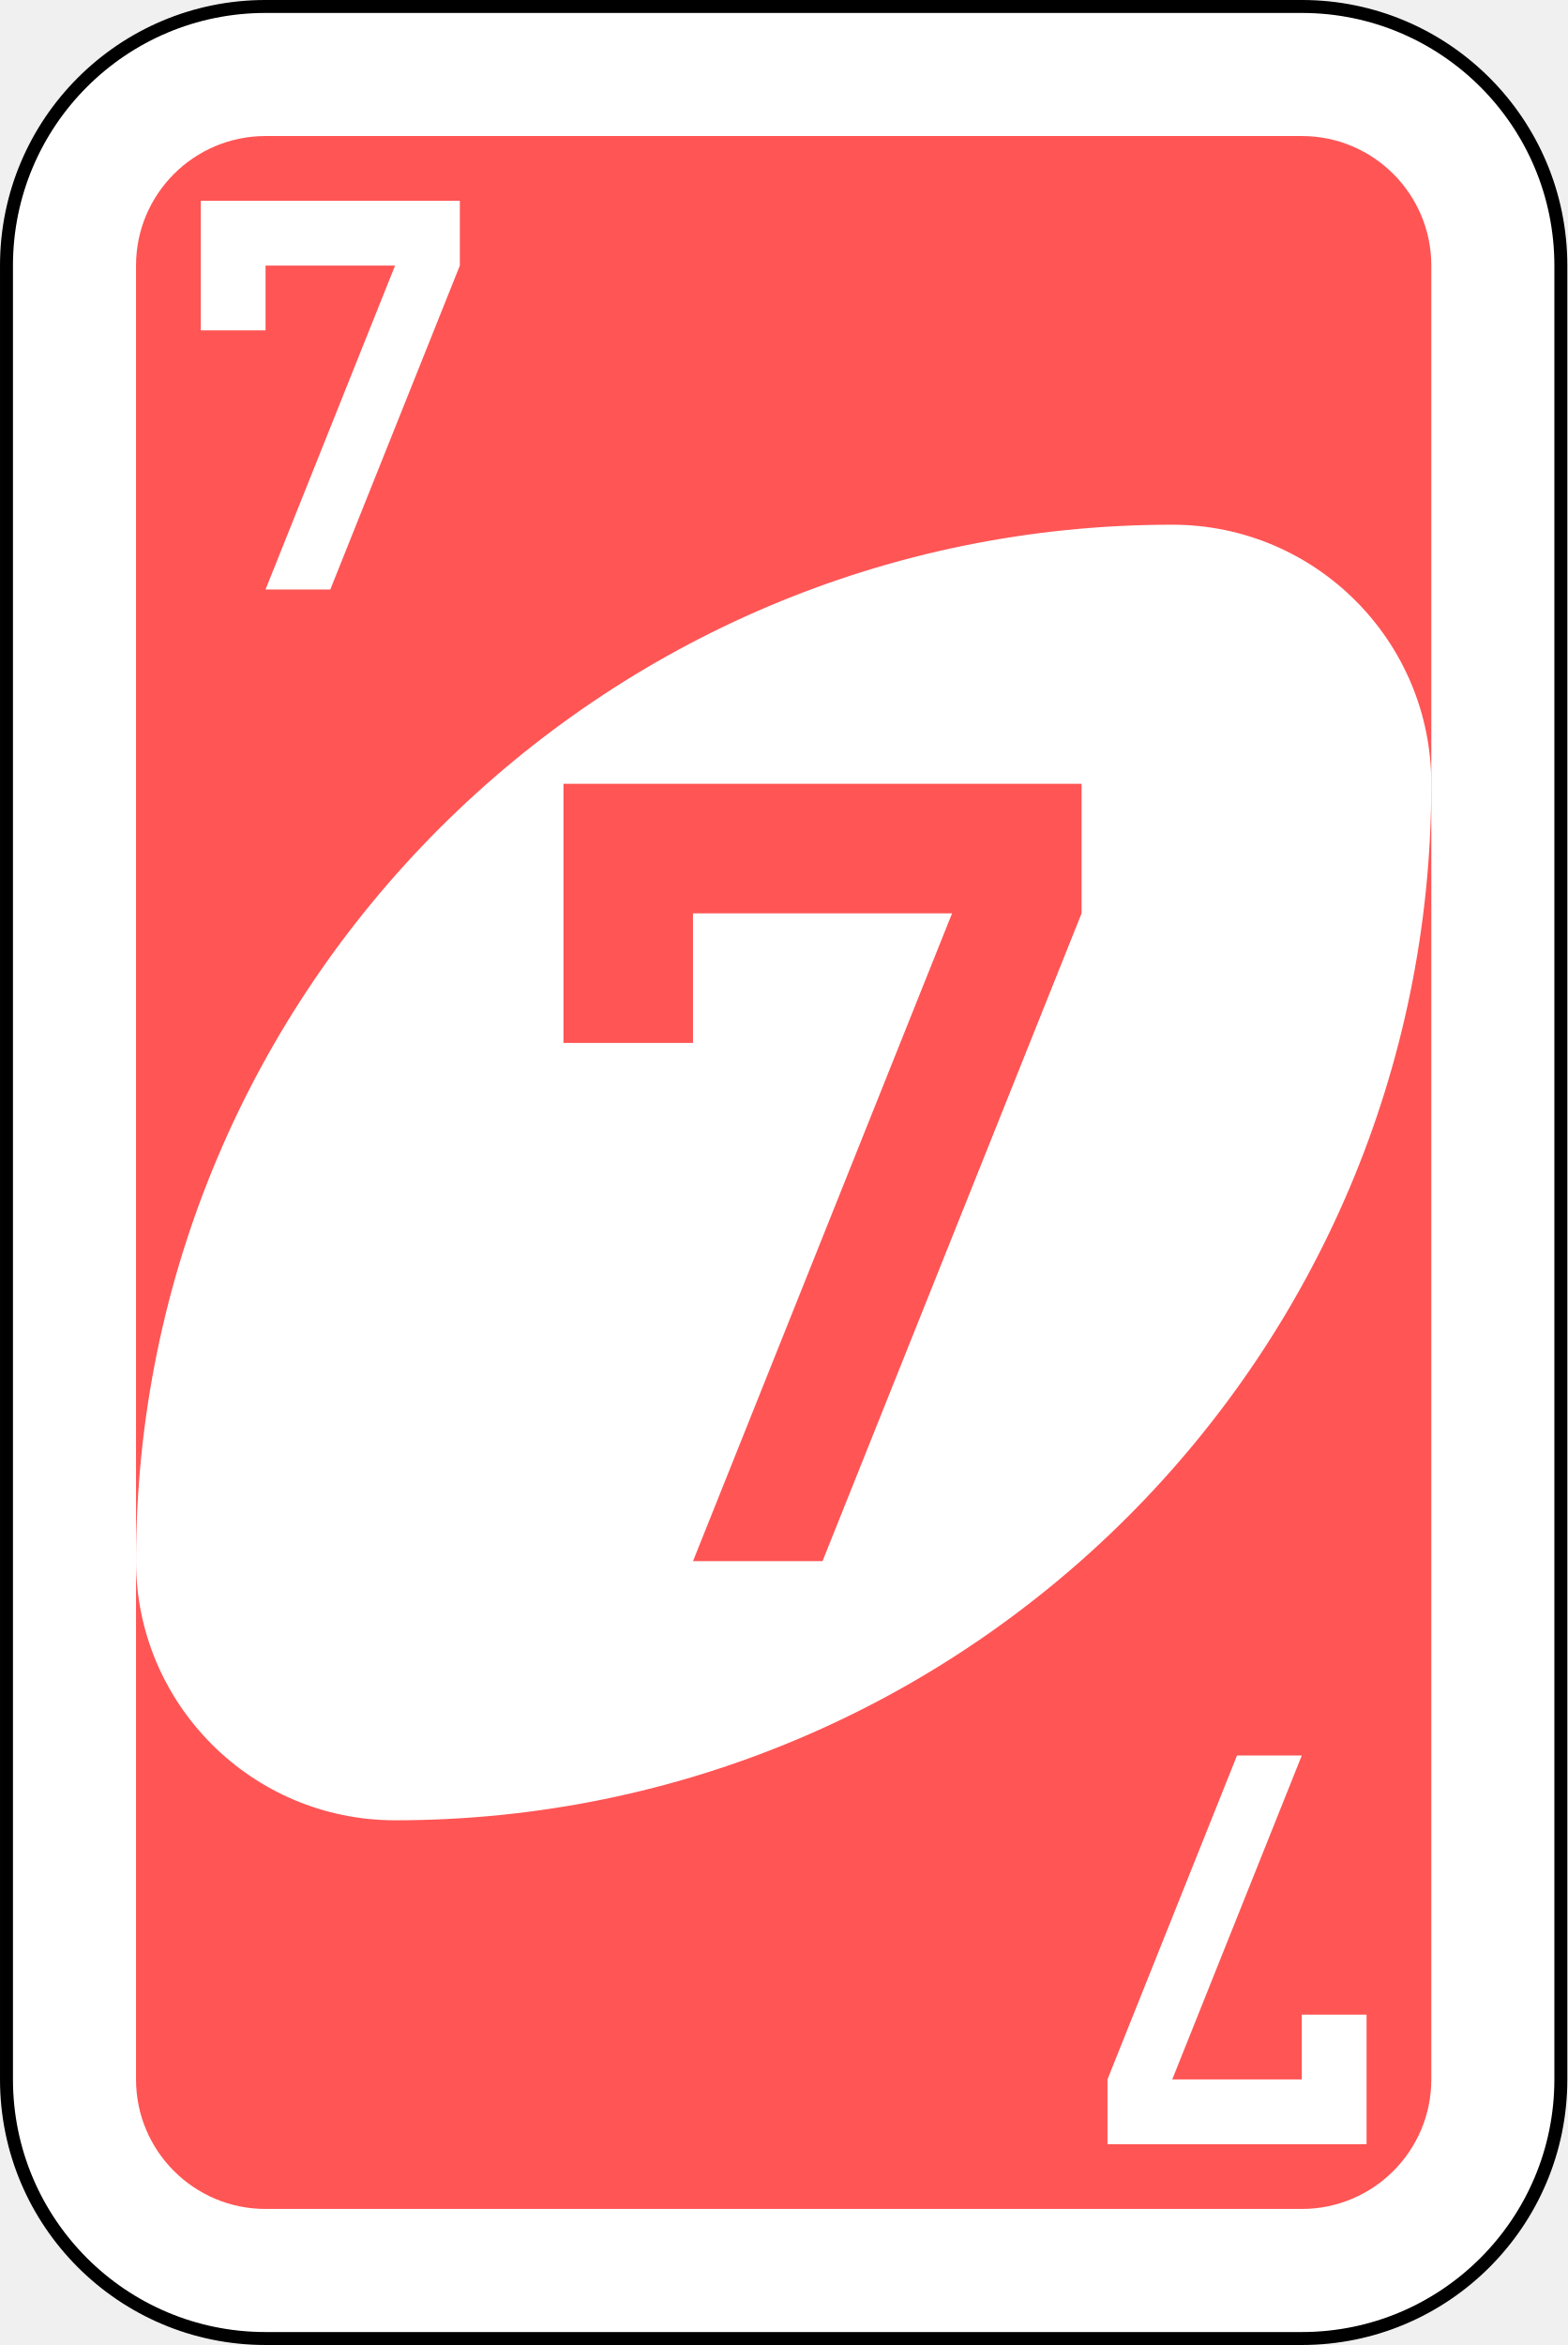
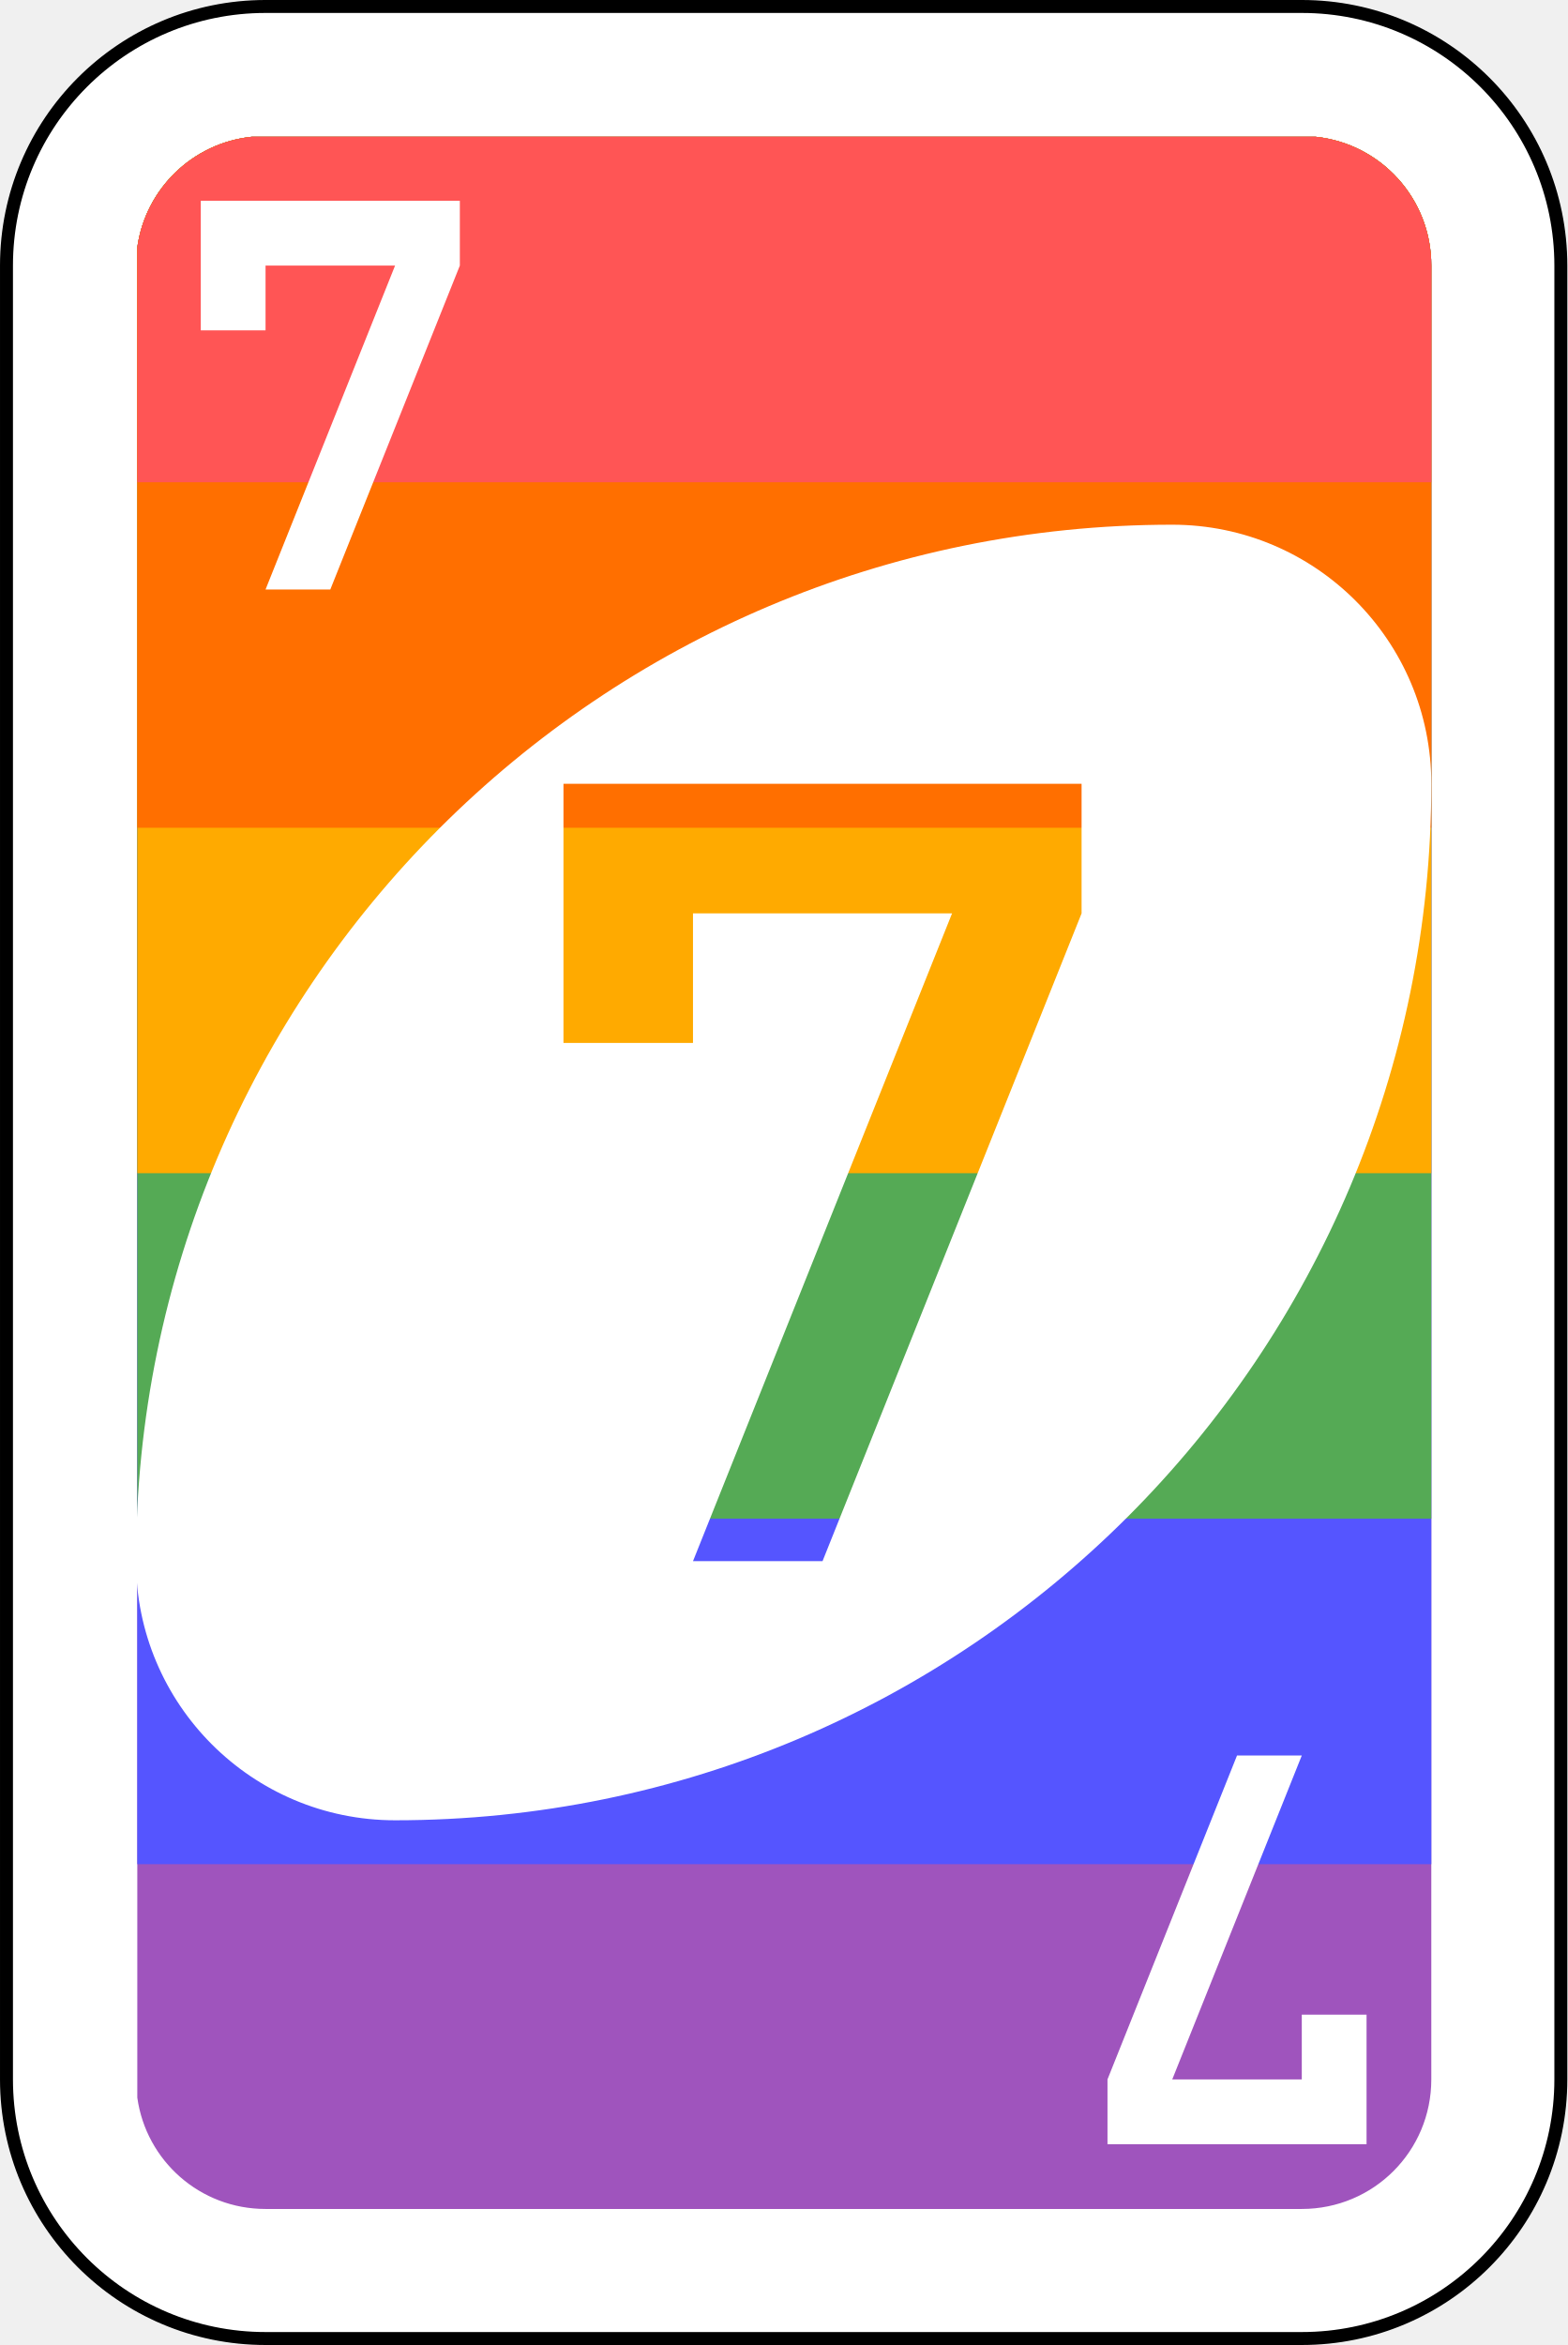
<svg xmlns="http://www.w3.org/2000/svg" width="68.298mm" height="102.164mm" viewBox="0 0 242 362" id="svg6717" version="1.1">
  <defs id="defs6719" />
  <g id="layer1" transform="translate(-236.1428,-337.0765)">
-     <g id="g6611" transform="matrix(4,0,0,4,-1442.857,-991.3724)">
-       <rect style="fill:#ffffff;fill-opacity:1;fill-rule:evenodd;stroke:#000000;stroke-width:0.5;stroke-miterlimit:4;stroke-dasharray:none" id="rect2987-4" y="332.362" x="420" ry="10" rx="10" height="90" width="60" />
-       <rect style="fill:#ff5555;fill-opacity:1;fill-rule:evenodd;stroke:none" id="rect3757-2" y="337.362" x="425" ry="5" rx="5" height="80" width="50" />
-       <path style="fill:#ffffff;fill-opacity:1;fill-rule:evenodd;stroke:none" id="path3773-0-4-8-4-3" d="m 465,352.362 c -22.091,0 -40,17.909 -40,40 0,5.523 4.477,10 10,10 22.091,0 40,-17.909 40,-40 0,-5.523 -4.477,-10 -10,-10 z" />
-       <path style="fill:#ff5555;fill-opacity:1;fill-rule:evenodd;stroke:none" id="rect4014" d="m 441.5,362.362 0,10 5,0 0,-5 10,0 -10,25 5,0 10,-25 0,-5 -15,0 -5,0 z" />
-       <path style="fill:#ffffff;fill-opacity:1;fill-rule:evenodd;stroke:none" id="rect4014-3" d="m 427.5,339.862 0,5 2.5,0 0,-2.5 5,0 -5,12.5 2.5,0 5,-12.5 0,-2.5 -7.5,0 -2.5,0 z" />
-       <path style="fill:#ffffff;fill-opacity:1;fill-rule:evenodd;stroke:none" id="rect4014-3-3" d="m 472.5,414.862 0,-5 -2.5,0 0,2.5 -5,0 5,-12.5 -2.5,0 -5,12.5 0,2.5 7.5,0 2.5,0 z" />
+     <g id="layer1-2" transform="translate(2.4755859e-6,1.3466797e-5)">
+       <rect style="fill:#ffffff;fill-opacity:1;fill-rule:evenodd;stroke:#000000;stroke-width:2;stroke-miterlimit:4;stroke-dasharray:none" id="rect2987-1" y="338.076" x="237.143" ry="40" rx="40" height="360" width="240" />
+       <g id="g920" transform="matrix(0.2573999,0,0,0.666666,257.3402,358.1861)">
+         <path id="rect894" style="fill:#9f54bd;fill-opacity:1;stroke-width:0.442" d="m 41.484,22.518 c -9.764,1.015 -17.527,8.563 -18.873,18.223 V 345.395 c 1.448,10.39 10.319,18.338 21.121,18.338 H 214.4 c 11.819,0 21.332,-9.513 21.332,-21.332 V 43.732 c 0,-11.058 -8.329,-20.097 -19.082,-21.215 z" transform="matrix(3.642193,0,0,1.406251,-82.35183,-31.66455)" />
+         <path id="rect896" style="fill:#5555ff;fill-opacity:1;stroke-width:0.442" d="m 41.484,22.518 c -9.764,1.015 -17.527,8.563 -18.873,18.223 V 306.961 H 235.732 V 43.732 c 0,-11.058 -8.329,-20.097 -19.082,-21.215 z" transform="matrix(3.642193,0,0,1.406251,-82.35183,-31.66455)" />
+         <path id="rect898" style="fill:#55aa55;fill-opacity:1;stroke-width:0.442" d="m 41.484,22.518 c -9.764,1.015 -17.527,8.563 -18.873,18.223 V 250.072 H 235.732 V 43.732 c 0,-11.058 -8.329,-20.097 -19.082,-21.215 z" transform="matrix(3.642193,0,0,1.406251,-82.35183,-31.66455)" />
+         <path id="rect900" style="fill:#ffaa00;fill-opacity:1;stroke-width:0.442" d="m 41.484,22.518 c -9.764,1.015 -17.527,8.563 -18.873,18.223 V 193.184 H 235.732 V 43.732 c 0,-11.058 -8.329,-20.097 -19.082,-21.215 z" transform="matrix(3.642193,0,0,1.406251,-82.35183,-31.66455)" />
+         <path id="rect902" style="fill:#ff6f00;fill-opacity:1;stroke-width:0.442" d="m 41.484,22.518 c -9.764,1.015 -17.527,8.563 -18.873,18.223 V 136.295 H 235.732 V 43.732 c 0,-11.058 -8.329,-20.097 -19.082,-21.215 z" transform="matrix(3.642193,0,0,1.406251,-82.35183,-31.66455)" />
+         <path id="rect904" style="fill:#ff5555;fill-opacity:1;stroke-width:0.442" d="m 41.482,22.518 c -0.571,0.059 -1.133,0.145 -1.689,0.248 -0.059,0.011 -0.119,0.022 -0.178,0.033 -0.533,0.104 -1.058,0.227 -1.576,0.369 -0.076,0.021 -0.152,0.043 -0.229,0.064 -0.53,0.152 -1.054,0.321 -1.566,0.512 -0.015,0.005 -0.028,0.012 -0.043,0.018 -0.531,0.199 -1.053,0.421 -1.562,0.66 -0.015,0.007 -0.032,0.012 -0.047,0.02 -0.442,0.209 -0.871,0.44 -1.295,0.678 -0.342,0.192 -0.674,0.4 -1.004,0.609 -0.208,0.132 -0.42,0.256 -0.623,0.395 -0.51,0.349 -1.006,0.716 -1.482,1.107 -0.127,0.104 -0.243,0.221 -0.367,0.328 -0.355,0.305 -0.705,0.616 -1.039,0.943 -0.193,0.189 -0.373,0.391 -0.559,0.588 -0.246,0.261 -0.492,0.522 -0.725,0.795 -0.194,0.228 -0.38,0.465 -0.564,0.701 -0.202,0.258 -0.4,0.52 -0.59,0.787 -0.183,0.258 -0.362,0.517 -0.533,0.783 -0.173,0.268 -0.335,0.543 -0.496,0.818 -0.187,0.321 -0.378,0.639 -0.549,0.971 -0.006,0.012 -0.013,0.023 -0.02,0.035 -0.264,0.514 -0.508,1.04 -0.73,1.578 -0.442,1.071 -0.797,2.187 -1.062,3.338 -0.008,0.036 -0.017,0.073 -0.025,0.109 -0.128,0.57 -0.235,1.148 -0.316,1.734 V 79.406 H 235.732 V 43.732 c 0,-0.652 -0.033,-1.297 -0.09,-1.934 -0.005,-0.055 -0.008,-0.111 -0.014,-0.166 -0.059,-0.609 -0.147,-1.208 -0.256,-1.801 -0.014,-0.075 -0.025,-0.15 -0.039,-0.225 -0.114,-0.585 -0.254,-1.16 -0.414,-1.727 -0.02,-0.07 -0.038,-0.14 -0.059,-0.209 -0.165,-0.56 -0.351,-1.109 -0.559,-1.648 -0.029,-0.076 -0.059,-0.152 -0.09,-0.229 -0.213,-0.534 -0.447,-1.059 -0.701,-1.57 -0.035,-0.069 -0.07,-0.138 -0.105,-0.207 -0.171,-0.336 -0.365,-0.657 -0.553,-0.982 -0.177,-0.306 -0.357,-0.612 -0.549,-0.908 -0.17,-0.262 -0.349,-0.518 -0.529,-0.771 -0.209,-0.294 -0.423,-0.583 -0.646,-0.865 -0.181,-0.228 -0.365,-0.452 -0.555,-0.672 -0.245,-0.285 -0.498,-0.561 -0.758,-0.832 -0.203,-0.213 -0.409,-0.423 -0.621,-0.627 -0.262,-0.252 -0.532,-0.494 -0.807,-0.732 -0.223,-0.193 -0.445,-0.386 -0.676,-0.57 -0.291,-0.232 -0.592,-0.451 -0.895,-0.668 -0.238,-0.171 -0.475,-0.343 -0.721,-0.504 -0.311,-0.204 -0.633,-0.392 -0.955,-0.58 -0.287,-0.167 -0.57,-0.34 -0.865,-0.494 -0.079,-0.041 -0.157,-0.081 -0.236,-0.121 -0.509,-0.257 -1.029,-0.494 -1.561,-0.711 -0.06,-0.024 -0.12,-0.048 -0.18,-0.072 -0.558,-0.221 -1.125,-0.421 -1.705,-0.596 -0.038,-0.011 -0.077,-0.022 -0.115,-0.033 -0.6,-0.177 -1.211,-0.332 -1.832,-0.457 -0.004,-7.77e-4 -0.008,-0.001 -0.012,-0.002 -0.01,-0.002 -0.02,-0.002 -0.029,-0.004 -0.642,-0.127 -1.294,-0.228 -1.955,-0.297 -6.4e-4,-6.7e-5 -0.001,6.7e-5 -0.002,0 H 41.484 c -6.46e-4,6.7e-5 -0.001,-6.7e-5 -0.002,0 z" transform="matrix(3.642193,0,0,1.406251,-82.35183,-31.66455)" />
+       </g>
+       <path id="path3773-0-4-8-4-2" style="fill:#ffffff;fill-opacity:1;fill-rule:evenodd;stroke:none;stroke-width:4.267" d="m 193.066,86.4 c -94.257,0 -170.666,76.409 -170.666,170.666 0,23.564 19.102,42.666 42.666,42.666 94.257,0 170.666,-76.409 170.666,-170.666 0,-23.564 -19.102,-42.666 -42.666,-42.666 z M 92.801,129.066 h 21.332 64 v 21.334 L 135.467,257.066 h -21.334 l 42.668,-106.666 h -42.668 v 21.332 H 92.801 Z" transform="matrix(0.9375,0,0,0.9375,236.1428,337.0765)" />
    </g>
+     <path style="fill:#ffffff;fill-opacity:1;fill-rule:evenodd;stroke:none;stroke-width:4" id="rect4014-3" d="m 267.143,368.076 v 20 h 10 v -10 h 20 l -20,50 h 10 l 20,-50 v -10 h -30 z" />
+     <path style="fill:#ffffff;fill-opacity:1;fill-rule:evenodd;stroke:none;stroke-width:4" id="rect4014-3-3" d="m 447.143,668.076 v -20 h -10 v 10 h -20 l 20,-50 h -10 l -20,50 v 10 h 30 z" />
  </g>
</svg>
